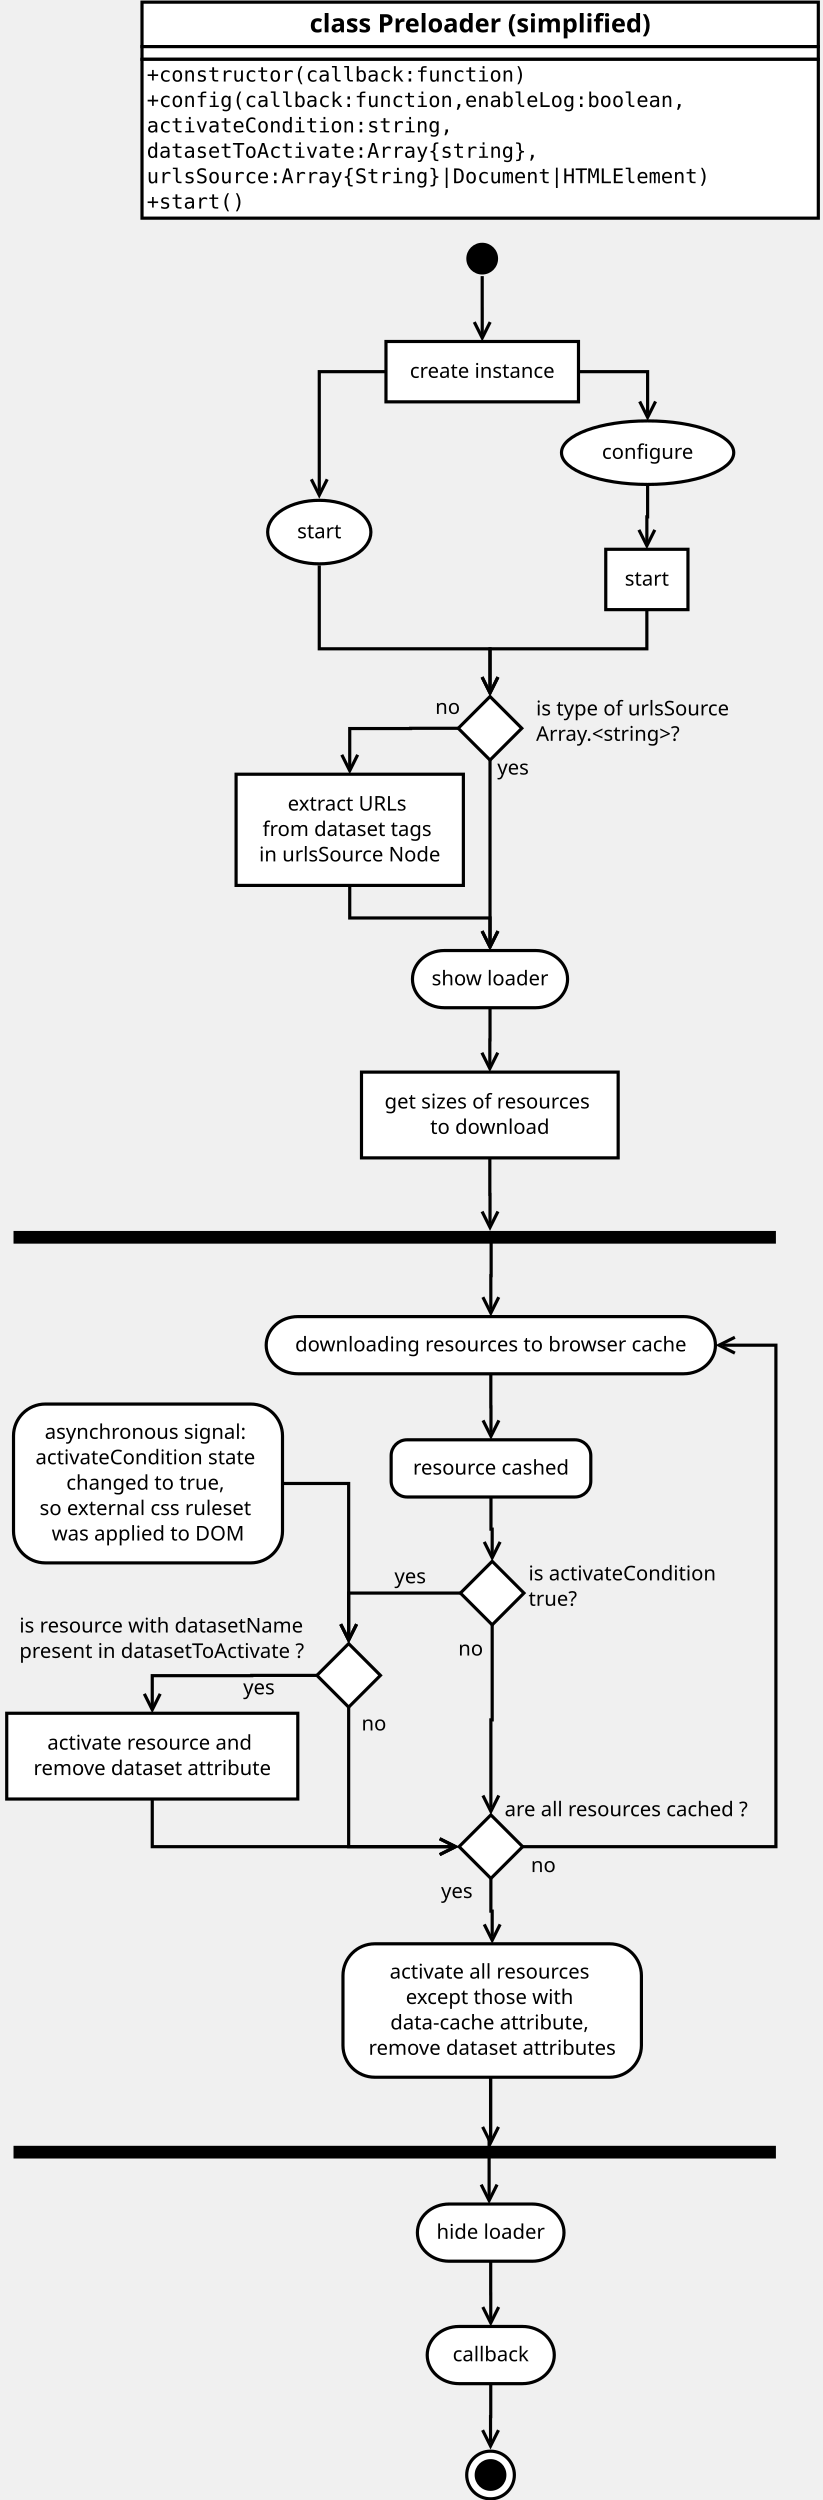
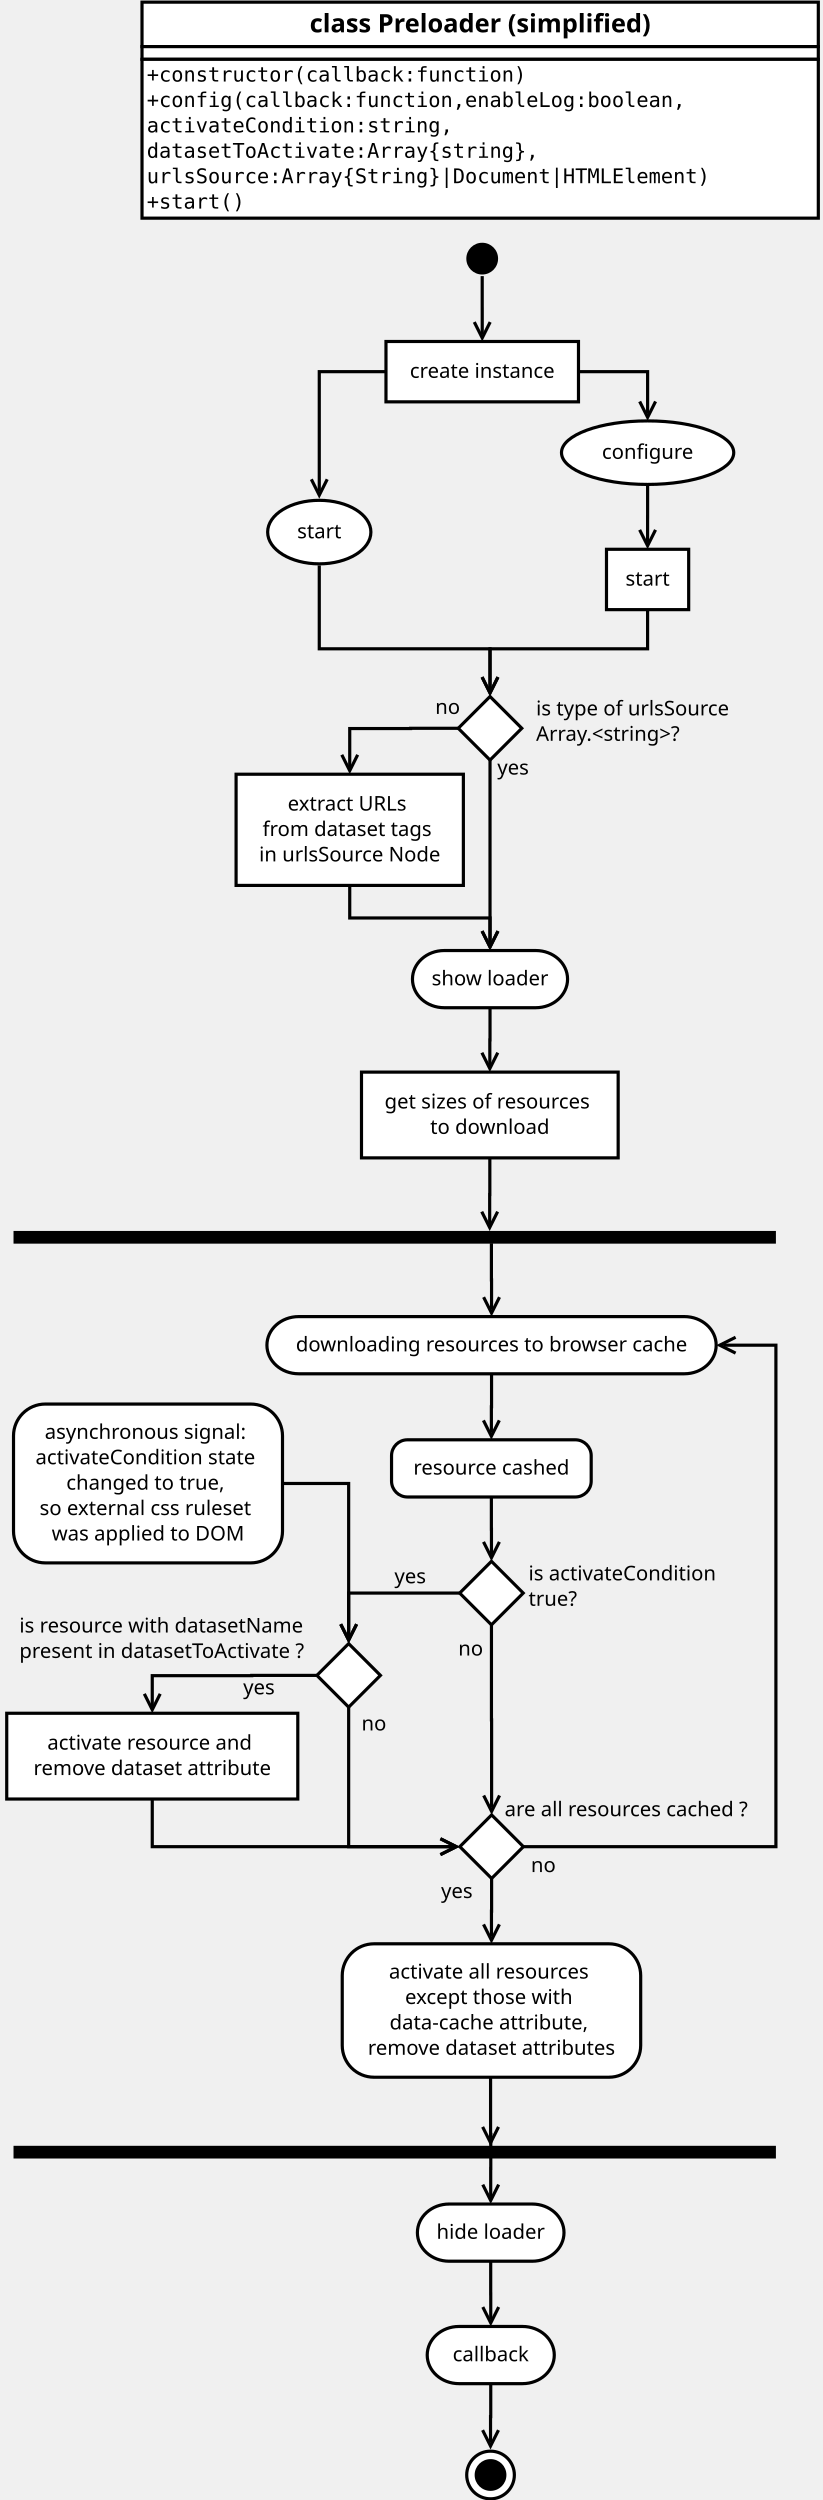
<svg xmlns="http://www.w3.org/2000/svg" width="26cm" height="79cm" viewBox="14 -1115 513 1574">
  <g>
    <rect style="fill: #ffffff" x="100.899" y="-1113.65" width="425.8" height="28" />
    <rect style="fill: none; fill-opacity:0; stroke-width: 2; stroke: #000000" x="100.899" y="-1113.65" width="425.8" height="28" />
    <text font-size="16" style="fill: #000000;text-anchor:middle;font-family:sans-serif;font-style:normal;font-weight:700" x="313.799" y="-1094.65">class Preloader (simplified)</text>
    <rect style="fill: #ffffff" x="100.899" y="-1085.65" width="425.8" height="8" />
    <rect style="fill: none; fill-opacity:0; stroke-width: 2; stroke: #000000" x="100.899" y="-1085.65" width="425.8" height="8" />
    <rect style="fill: #ffffff" x="100.899" y="-1077.65" width="425.8" height="100" />
    <rect style="fill: none; fill-opacity:0; stroke-width: 2; stroke: #000000" x="100.899" y="-1077.65" width="425.8" height="100" />
    <text font-size="12.8" style="fill: #000000;text-anchor:start;font-family:monospace;font-style:normal;font-weight:normal" x="103.899" y="-1063.65">+constructor(callback:function)</text>
    <text font-size="12.8" style="fill: #000000;text-anchor:start;font-family:monospace;font-style:normal;font-weight:normal" x="103.899" y="-1047.65">+config(callback:function,enableLog:boolean,</text>
    <text font-size="12.8" style="fill: #000000;text-anchor:start;font-family:monospace;font-style:normal;font-weight:normal" x="103.899" y="-1031.65">        activateCondition:string,</text>
    <text font-size="12.8" style="fill: #000000;text-anchor:start;font-family:monospace;font-style:normal;font-weight:normal" x="103.899" y="-1015.65">        datasetToActivate:Array{string},</text>
    <text font-size="12.8" style="fill: #000000;text-anchor:start;font-family:monospace;font-style:normal;font-weight:normal" x="103.899" y="-999.648">        urlsSource:Array{String}|Document|HTMLElement)</text>
    <text font-size="12.8" style="fill: #000000;text-anchor:start;font-family:monospace;font-style:normal;font-weight:normal" x="103.899" y="-983.648">+start()</text>
  </g>
  <g>
    <ellipse style="fill: #ffffff" cx="419.225" cy="-830" rx="54.225" ry="20" />
    <ellipse style="fill: none; fill-opacity:0; stroke-width: 2; stroke: #000000" cx="419.225" cy="-830" rx="54.225" ry="20" />
    <text font-size="12.8" style="fill: #000000;text-anchor:middle;font-family:sans-serif;font-style:normal;font-weight:normal" x="419.225" y="-826.1">
      <tspan x="419.225" y="-826.1">configure</tspan>
    </text>
  </g>
  <ellipse style="fill: #000000" cx="315.082" cy="-952.162" rx="10" ry="10" />
  <g>
    <polyline style="fill: none; fill-opacity:0; stroke-width: 2; stroke: #000000" points="315.082,-941.157 315.082,-920.578 315.098,-920.578 315.098,-904.472 " />
    <polyline style="fill: none; fill-opacity:0; stroke-width: 2; stroke: #000000" points="310.098,-912.236 315.098,-902.236 320.098,-912.236 " />
  </g>
  <g>
    <polyline style="fill: none; fill-opacity:0; stroke-width: 2; stroke: #000000" points="254.498,-881 212.5,-881 212.5,-805.477 " />
    <polyline style="fill: none; fill-opacity:0; stroke-width: 2; stroke: #000000" points="207.5,-813.241 212.5,-803.241 217.5,-813.241 " />
  </g>
  <g>
    <polyline style="fill: none; fill-opacity:0; stroke-width: 2; stroke: #000000" points="375.698,-881 419.225,-881 419.225,-854.472 " />
    <polyline style="fill: none; fill-opacity:0; stroke-width: 2; stroke: #000000" points="414.225,-862.236 419.225,-852.236 424.225,-862.236 " />
  </g>
  <g>
    <ellipse style="fill: #ffffff" cx="212.5" cy="-780" rx="32.5" ry="20" />
    <ellipse style="fill: none; fill-opacity:0; stroke-width: 2; stroke: #000000" cx="212.5" cy="-780" rx="32.5" ry="20" />
    <text font-size="12.8" style="fill: #000000;text-anchor:middle;font-family:sans-serif;font-style:normal;font-weight:normal" x="212.5" y="-776.1">
      <tspan x="212.5" y="-776.1">start</tspan>
    </text>
  </g>
  <g>
-     <polyline style="fill: none; fill-opacity:0; stroke-width: 2; stroke: #000000" points="419.225,-810 419.225,-789.585 418.749,-789.585 418.749,-773.642 " />
-     <polyline style="fill: none; fill-opacity:0; stroke-width: 2; stroke: #000000" points="413.749,-781.406 418.749,-771.406 423.749,-781.406 " />
+     <polyline style="fill: none; fill-opacity:0; stroke-width: 2; stroke: #000000" points="419.225,-810 419.225,-789.585 419.208,-789.585 419.208,-773.642 " />
+     <polyline style="fill: none; fill-opacity:0; stroke-width: 2; stroke: #000000" points="414.208,-781.406 419.208,-771.406 424.208,-781.406 " />
  </g>
  <g>
    <rect style="fill: #ffffff" x="271.178" y="-516.542" width="97.65" height="36" rx="20" ry="20" />
    <rect style="fill: none; fill-opacity:0; stroke-width: 2; stroke: #000000" x="271.178" y="-516.542" width="97.65" height="36" rx="20" ry="20" />
    <text font-size="12.8" style="fill: #000000;text-anchor:middle;font-family:sans-serif;font-style:normal;font-weight:normal" x="320.003" y="-494.642">
      <tspan x="320.003" y="-494.642">show loader</tspan>
    </text>
  </g>
  <g>
    <polyline style="fill: none; fill-opacity:0; stroke-width: 2; stroke: #000000" points="212.5,-759 212.5,-706.512 320,-706.512 320,-680.936 " />
    <polyline style="fill: none; fill-opacity:0; stroke-width: 2; stroke: #000000" points="315,-688.7 320,-678.7 325,-688.7 " />
  </g>
  <g>
-     <polyline style="fill: none; fill-opacity:0; stroke-width: 2; stroke: #000000" points="418.748,-731.17 418.748,-706.512 320,-706.512 320,-680.936 " />
+     <polyline style="fill: none; fill-opacity:0; stroke-width: 2; stroke: #000000" points="419.208,-731.17 419.208,-706.512 320,-706.512 320,-680.936 " />
    <polyline style="fill: none; fill-opacity:0; stroke-width: 2; stroke: #000000" points="315,-688.7 320,-678.7 325,-688.7 " />
  </g>
  <g>
-     <rect style="fill: #ffffff" x="179.083" y="-286.07" width="282.85" height="36" rx="20" ry="20" />
-     <rect style="fill: none; fill-opacity:0; stroke-width: 2; stroke: #000000" x="179.083" y="-286.07" width="282.85" height="36" rx="20" ry="20" />
-     <text font-size="12.8" style="fill: #000000;text-anchor:middle;font-family:sans-serif;font-style:normal;font-weight:normal" x="320.508" y="-264.17">
-       <tspan x="320.508" y="-264.17">downloading resources to browser cache</tspan>
+     <rect style="fill: #ffffff" x="179.542" y="-286.07" width="282.85" height="36" rx="20" ry="20" />
+     <rect style="fill: none; fill-opacity:0; stroke-width: 2; stroke: #000000" x="179.542" y="-286.07" width="282.85" height="36" rx="20" ry="20" />
+     <text font-size="12.8" style="fill: #000000;text-anchor:middle;font-family:sans-serif;font-style:normal;font-weight:normal" x="320.967" y="-264.17">
+       <tspan x="320.967" y="-264.17">downloading resources to browser cache</tspan>
    </text>
  </g>
  <g>
    <polygon style="fill: #ffffff" points="211.004,-60.174 231.004,-80.174 251.004,-60.174 231.004,-40.174 " />
    <polygon style="fill: none; fill-opacity:0; stroke-width: 2; stroke: #000000" points="211.004,-60.174 231.004,-80.174 251.004,-60.174 231.004,-40.174 " />
  </g>
  <text font-size="12.8" style="fill: #000000;text-anchor:start;font-family:sans-serif;font-style:normal;font-weight:normal" x="23.668" y="-87.162">
    <tspan x="23.668" y="-87.162">is resource with datasetName</tspan>
    <tspan x="23.668" y="-71.162">present in datasetToActivate ?</tspan>
  </text>
  <text font-size="12.8" style="fill: #000000;text-anchor:start;font-family:sans-serif;font-style:normal;font-weight:normal" x="239.082" y="-25.502">
    <tspan x="239.082" y="-25.502">no</tspan>
  </text>
  <text font-size="12.8" style="fill: #000000;text-anchor:start;font-family:sans-serif;font-style:normal;font-weight:normal" x="164.585" y="-48.253">
    <tspan x="164.585" y="-48.253">yes</tspan>
  </text>
  <text font-size="12.8" style="fill: #000000;text-anchor:start;font-family:sans-serif;font-style:normal;font-weight:normal" x="258.752" y="-173.332">
    <tspan x="258.752" y="-173.332" />
  </text>
  <g>
-     <rect style="fill: #ffffff" x="257.752" y="-208.498" width="125.7" height="36" rx="10" ry="10" />
-     <rect style="fill: none; fill-opacity:0; stroke-width: 2; stroke: #000000" x="257.752" y="-208.498" width="125.7" height="36" rx="10" ry="10" />
-     <text font-size="12.8" style="fill: #000000;text-anchor:middle;font-family:sans-serif;font-style:normal;font-weight:normal" x="320.602" y="-186.598">
-       <tspan x="320.602" y="-186.598">resource cashed</tspan>
-     </text>
-   </g>
-   <g>
-     <polygon style="fill: #ffffff" points="301.366,-112 321.366,-132 341.366,-112 321.366,-92 " />
-     <polygon style="fill: none; fill-opacity:0; stroke-width: 2; stroke: #000000" points="301.366,-112 321.366,-132 341.366,-112 321.366,-92 " />
+     <rect style="fill: #ffffff" x="258.002" y="-208.498" width="125.7" height="36" rx="10" ry="10" />
+     <rect style="fill: none; fill-opacity:0; stroke-width: 2; stroke: #000000" x="258.002" y="-208.498" width="125.7" height="36" rx="10" ry="10" />
+     <text font-size="12.8" style="fill: #000000;text-anchor:middle;font-family:sans-serif;font-style:normal;font-weight:normal" x="320.852" y="-186.598">
+       <tspan x="320.852" y="-186.598">resource cashed</tspan>
+     </text>
+   </g>
+   <g>
+     <polygon style="fill: #ffffff" points="300.907,-112 320.907,-132 340.907,-112 320.907,-92 " />
+     <polygon style="fill: none; fill-opacity:0; stroke-width: 2; stroke: #000000" points="300.907,-112 320.907,-132 340.907,-112 320.907,-92 " />
  </g>
  <text font-size="12.8" style="fill: #000000;text-anchor:start;font-family:sans-serif;font-style:normal;font-weight:normal" x="329.192" y="28.485">
    <tspan x="329.192" y="28.485">are all resources cached ?</tspan>
  </text>
  <g>
-     <polyline style="fill: none; fill-opacity:0; stroke-width: 2; stroke: #000000" points="340.542,47.668 500,47.668 500,-268.07 466.404,-268.07 " />
-     <polyline style="fill: none; fill-opacity:0; stroke-width: 2; stroke: #000000" points="474.168,-273.07 464.168,-268.07 474.168,-263.07 " />
-   </g>
-   <g>
-     <rect style="fill: #ffffff" x="227.42" y="108.822" width="187.9" height="84" rx="20" ry="20" />
-     <rect style="fill: none; fill-opacity:0; stroke-width: 2; stroke: #000000" x="227.42" y="108.822" width="187.9" height="84" rx="20" ry="20" />
-     <text font-size="12.8" style="fill: #000000;text-anchor:middle;font-family:sans-serif;font-style:normal;font-weight:normal" x="321.37" y="130.722">
-       <tspan x="321.37" y="130.722">activate all resources</tspan>
-       <tspan x="321.37" y="146.722">except those with</tspan>
-       <tspan x="321.37" y="162.722">data-cache attribute,</tspan>
-       <tspan x="321.37" y="178.722">remove dataset attributes</tspan>
+     <polyline style="fill: none; fill-opacity:0; stroke-width: 2; stroke: #000000" points="341.001,47.668 500,47.668 500,-268.07 466.864,-268.07 " />
+     <polyline style="fill: none; fill-opacity:0; stroke-width: 2; stroke: #000000" points="474.628,-273.07 464.628,-268.07 474.628,-263.07 " />
+   </g>
+   <g>
+     <rect style="fill: #ffffff" x="226.961" y="108.822" width="187.9" height="84" rx="20" ry="20" />
+     <rect style="fill: none; fill-opacity:0; stroke-width: 2; stroke: #000000" x="226.961" y="108.822" width="187.9" height="84" rx="20" ry="20" />
+     <text font-size="12.8" style="fill: #000000;text-anchor:middle;font-family:sans-serif;font-style:normal;font-weight:normal" x="320.911" y="130.722">
+       <tspan x="320.911" y="130.722">activate all resources</tspan>
+       <tspan x="320.911" y="146.722">except those with</tspan>
+       <tspan x="320.911" y="162.722">data-cache attribute,</tspan>
+       <tspan x="320.911" y="178.722">remove dataset attributes</tspan>
    </text>
  </g>
  <text font-size="12.8" style="fill: #000000;text-anchor:start;font-family:sans-serif;font-style:normal;font-weight:normal" x="289.17" y="80">
    <tspan x="289.17" y="80">yes</tspan>
  </text>
  <text font-size="12.8" style="fill: #000000;text-anchor:start;font-family:sans-serif;font-style:normal;font-weight:normal" x="345.752" y="63.668">
    <tspan x="345.752" y="63.668">no</tspan>
  </text>
  <text font-size="12.8" style="fill: #000000;text-anchor:start;font-family:sans-serif;font-style:normal;font-weight:normal" x="344.242" y="-120">
    <tspan x="344.242" y="-120">is activateCondition</tspan>
    <tspan x="344.242" y="-104">          true?</tspan>
  </text>
  <text font-size="12.8" style="fill: #000000;text-anchor:start;font-family:sans-serif;font-style:normal;font-weight:normal" x="259.826" y="-118.166">
    <tspan x="259.826" y="-118.166">yes</tspan>
  </text>
  <g>
-     <polygon style="fill: #ffffff" points="300.542,47.668 320.542,27.668 340.542,47.668 320.542,67.668 " />
-     <polygon style="fill: none; fill-opacity:0; stroke-width: 2; stroke: #000000" points="300.542,47.668 320.542,27.668 340.542,47.668 320.542,67.668 " />
+     <polygon style="fill: #ffffff" points="301.001,47.668 321.001,27.668 341.001,47.668 321.001,67.668 " />
+     <polygon style="fill: none; fill-opacity:0; stroke-width: 2; stroke: #000000" points="301.001,47.668 321.001,27.668 341.001,47.668 321.001,67.668 " />
  </g>
  <text font-size="12.8" style="fill: #000000;text-anchor:start;font-family:sans-serif;font-style:normal;font-weight:normal" x="300" y="-72.664">
    <tspan x="300" y="-72.664">no</tspan>
  </text>
  <g>
    <polyline style="fill: none; fill-opacity:0; stroke-width: 2; stroke: #000000" points="211.004,-60.174 170,-60.174 170,-60 107.35,-60 107.35,-40.804 " />
    <polyline style="fill: none; fill-opacity:0; stroke-width: 2; stroke: #000000" points="102.35,-48.568 107.35,-38.568 112.35,-48.568 " />
  </g>
  <g>
    <rect style="fill: #ffffff" x="274.282" y="272.664" width="92.3" height="36" rx="20" ry="20" />
    <rect style="fill: none; fill-opacity:0; stroke-width: 2; stroke: #000000" x="274.282" y="272.664" width="92.3" height="36" rx="20" ry="20" />
    <text font-size="12.8" style="fill: #000000;text-anchor:middle;font-family:sans-serif;font-style:normal;font-weight:normal" x="320.432" y="294.564">
      <tspan x="320.432" y="294.564">hide loader</tspan>
    </text>
  </g>
  <g>
    <rect style="fill: #ffffff" x="280.462" y="349.746" width="80" height="36" rx="20" ry="20" />
    <rect style="fill: none; fill-opacity:0; stroke-width: 2; stroke: #000000" x="280.462" y="349.746" width="80" height="36" rx="20" ry="20" />
    <text font-size="12.8" style="fill: #000000;text-anchor:middle;font-family:sans-serif;font-style:normal;font-weight:normal" x="320.462" y="371.646">
      <tspan x="320.462" y="371.646">callback</tspan>
    </text>
  </g>
  <g>
    <ellipse style="fill: #ffffff" cx="320.328" cy="443.254" rx="15" ry="15" />
    <ellipse style="fill: none; fill-opacity:0; stroke-width: 2; stroke: #000000" cx="320.328" cy="443.254" rx="15" ry="15" />
    <ellipse style="fill: #000000" cx="320.328" cy="443.254" rx="10" ry="10" />
  </g>
  <g>
-     <polyline style="fill: none; fill-opacity:0; stroke-width: 2; stroke: #000000" points="321.366,-92 321.366,-32.166 320.542,-32.166 320.542,23.196 " />
-     <polyline style="fill: none; fill-opacity:0; stroke-width: 2; stroke: #000000" points="315.542,15.432 320.542,25.432 325.542,15.432 " />
-   </g>
-   <g>
-     <polyline style="fill: none; fill-opacity:0; stroke-width: 2; stroke: #000000" points="320.542,67.668 320.542,88.245 321.37,88.245 321.37,104.35 " />
-     <polyline style="fill: none; fill-opacity:0; stroke-width: 2; stroke: #000000" points="316.37,96.586 321.37,106.586 326.37,96.586 " />
-   </g>
-   <g>
-     <polyline style="fill: none; fill-opacity:0; stroke-width: 2; stroke: #000000" points="320.602,-172.498 320.602,-152.249 321.366,-152.249 321.366,-136.472 " />
-     <polyline style="fill: none; fill-opacity:0; stroke-width: 2; stroke: #000000" points="316.366,-144.236 321.366,-134.236 326.366,-144.236 " />
-   </g>
-   <g>
-     <polyline style="fill: none; fill-opacity:0; stroke-width: 2; stroke: #000000" points="320.508,-250.07 320.508,-229.284 320.602,-229.284 320.602,-212.97 " />
-     <polyline style="fill: none; fill-opacity:0; stroke-width: 2; stroke: #000000" points="315.602,-220.734 320.602,-210.734 325.602,-220.734 " />
-   </g>
-   <g>
-     <polyline style="fill: none; fill-opacity:0; stroke-width: 2; stroke: #000000" points="301.366,-112 231.004,-112 231.004,-84.646 " />
+     <polyline style="fill: none; fill-opacity:0; stroke-width: 2; stroke: #000000" points="320.907,-92 320.907,-32.166 321.001,-32.166 321.001,23.196 " />
+     <polyline style="fill: none; fill-opacity:0; stroke-width: 2; stroke: #000000" points="316.001,15.432 321.001,25.432 326.001,15.432 " />
+   </g>
+   <g>
+     <polyline style="fill: none; fill-opacity:0; stroke-width: 2; stroke: #000000" points="321.001,67.668 321.001,88.245 320.911,88.245 320.911,104.35 " />
+     <polyline style="fill: none; fill-opacity:0; stroke-width: 2; stroke: #000000" points="315.911,96.586 320.911,106.586 325.911,96.586 " />
+   </g>
+   <g>
+     <polyline style="fill: none; fill-opacity:0; stroke-width: 2; stroke: #000000" points="320.852,-172.498 320.852,-152.249 320.907,-152.249 320.907,-136.472 " />
+     <polyline style="fill: none; fill-opacity:0; stroke-width: 2; stroke: #000000" points="315.907,-144.236 320.907,-134.236 325.907,-144.236 " />
+   </g>
+   <g>
+     <polyline style="fill: none; fill-opacity:0; stroke-width: 2; stroke: #000000" points="320.967,-250.07 320.967,-229.284 320.852,-229.284 320.852,-212.97 " />
+     <polyline style="fill: none; fill-opacity:0; stroke-width: 2; stroke: #000000" points="315.852,-220.734 320.852,-210.734 325.852,-220.734 " />
+   </g>
+   <g>
+     <polyline style="fill: none; fill-opacity:0; stroke-width: 2; stroke: #000000" points="300.907,-112 231.004,-112 231.004,-84.646 " />
    <polyline style="fill: none; fill-opacity:0; stroke-width: 2; stroke: #000000" points="226.004,-92.41 231.004,-82.41 236.004,-92.41 " />
  </g>
  <g>
    <polyline style="fill: none; fill-opacity:0; stroke-width: 2; stroke: #000000" points="320.432,308.664 320.432,329.205 320.462,329.205 320.462,345.274 " />
    <polyline style="fill: none; fill-opacity:0; stroke-width: 2; stroke: #000000" points="315.462,337.51 320.462,347.51 325.462,337.51 " />
  </g>
  <g>
    <polyline style="fill: none; fill-opacity:0; stroke-width: 2; stroke: #000000" points="320.462,385.746 320.462,406.496 320.328,406.496 320.328,422.774 " />
    <polyline style="fill: none; fill-opacity:0; stroke-width: 2; stroke: #000000" points="315.328,415.01 320.328,425.01 325.328,415.01 " />
  </g>
  <g>
-     <polyline style="fill: none; fill-opacity:0; stroke-width: 2; stroke: #000000" points="231.004,-40.174 231.004,47.668 296.07,47.668 " />
-     <polyline style="fill: none; fill-opacity:0; stroke-width: 2; stroke: #000000" points="288.306,52.668 298.306,47.668 288.306,42.668 " />
-   </g>
-   <g>
-     <polyline style="fill: none; fill-opacity:0; stroke-width: 2; stroke: #000000" points="107.35,17.668 107.35,47.668 198.946,47.668 198.946,47.668 296.07,47.668 " />
-     <polyline style="fill: none; fill-opacity:0; stroke-width: 2; stroke: #000000" points="288.306,52.668 298.306,47.668 288.306,42.668 " />
+     <polyline style="fill: none; fill-opacity:0; stroke-width: 2; stroke: #000000" points="231.004,-40.174 231.004,47.668 296.528,47.668 " />
+     <polyline style="fill: none; fill-opacity:0; stroke-width: 2; stroke: #000000" points="288.764,52.668 298.764,47.668 288.764,42.668 " />
+   </g>
+   <g>
+     <polyline style="fill: none; fill-opacity:0; stroke-width: 2; stroke: #000000" points="107.35,17.668 107.35,47.668 199.175,47.668 199.175,47.668 296.528,47.668 " />
+     <polyline style="fill: none; fill-opacity:0; stroke-width: 2; stroke: #000000" points="288.764,52.668 298.764,47.668 288.764,42.668 " />
  </g>
  <g>
    <polygon style="fill: #ffffff" points="300,-656.464 320,-676.464 340,-656.464 320,-636.464 " />
    <polygon style="fill: none; fill-opacity:0; stroke-width: 2; stroke: #000000" points="300,-656.464 320,-676.464 340,-656.464 320,-636.464 " />
  </g>
  <text font-size="12.8" style="fill: #000000;text-anchor:start;font-family:sans-serif;font-style:normal;font-weight:normal" x="348.996" y="-664.586">
    <tspan x="348.996" y="-664.586">is type of urlsSource</tspan>
    <tspan x="348.996" y="-648.586">Array.&lt;string&gt;?</tspan>
  </text>
  <g>
-     <rect style="fill: #ffffff" x="392.874" y="-769.17" width="51.75" height="38" />
-     <rect style="fill: none; fill-opacity:0; stroke-width: 2; stroke: #000000" x="392.874" y="-769.17" width="51.75" height="38" />
-     <text font-size="12.8" style="fill: #000000;text-anchor:middle;font-family:sans-serif;font-style:normal;font-weight:normal" x="418.749" y="-746.27">
-       <tspan x="418.749" y="-746.27">start</tspan>
+     <rect style="fill: #ffffff" x="393.333" y="-769.17" width="51.75" height="38" />
+     <rect style="fill: none; fill-opacity:0; stroke-width: 2; stroke: #000000" x="393.333" y="-769.17" width="51.75" height="38" />
+     <text font-size="12.8" style="fill: #000000;text-anchor:middle;font-family:sans-serif;font-style:normal;font-weight:normal" x="419.208" y="-746.27">
+       <tspan x="419.208" y="-746.27">start</tspan>
    </text>
  </g>
  <g>
    <rect style="fill: #ffffff" x="20" y="-231.004" width="169.35" height="100" rx="20" ry="20" />
    <rect style="fill: none; fill-opacity:0; stroke-width: 2; stroke: #000000" x="20" y="-231.004" width="169.35" height="100" rx="20" ry="20" />
    <text font-size="12.8" style="fill: #000000;text-anchor:middle;font-family:sans-serif;font-style:normal;font-weight:normal" x="104.675" y="-209.104">
      <tspan x="104.675" y="-209.104">asynchronous signal:</tspan>
      <tspan x="104.675" y="-193.104">activateCondition state</tspan>
      <tspan x="104.675" y="-177.104">changed to true,</tspan>
      <tspan x="104.675" y="-161.104">so external css ruleset</tspan>
      <tspan x="104.675" y="-145.104">was applied to DOM</tspan>
    </text>
  </g>
  <g>
    <rect style="fill: #ffffff" x="254.498" y="-900" width="121.2" height="38" />
    <rect style="fill: none; fill-opacity:0; stroke-width: 2; stroke: #000000" x="254.498" y="-900" width="121.2" height="38" />
    <text font-size="12.8" style="fill: #000000;text-anchor:middle;font-family:sans-serif;font-style:normal;font-weight:normal" x="315.098" y="-877.1">
      <tspan x="315.098" y="-877.1">create instance</tspan>
    </text>
  </g>
  <g>
    <polyline style="fill: none; fill-opacity:0; stroke-width: 2; stroke: #000000" points="320,-636.464 320,-576.503 320.003,-576.503 320.003,-521.014 " />
    <polyline style="fill: none; fill-opacity:0; stroke-width: 2; stroke: #000000" points="315.003,-528.778 320.003,-518.778 325.003,-528.778 " />
  </g>
  <g>
    <rect style="fill: #ffffff" x="160.127" y="-627.546" width="143.1" height="70" />
    <rect style="fill: none; fill-opacity:0; stroke-width: 2; stroke: #000000" x="160.127" y="-627.546" width="143.1" height="70" />
    <text font-size="12.8" style="fill: #000000;text-anchor:middle;font-family:sans-serif;font-style:normal;font-weight:normal" x="231.677" y="-604.646">
      <tspan x="231.677" y="-604.646">extract URLs</tspan>
      <tspan x="231.677" y="-588.646">from dataset tags</tspan>
      <tspan x="231.677" y="-572.646">in urlsSource Node</tspan>
    </text>
  </g>
  <g>
    <polyline style="fill: none; fill-opacity:0; stroke-width: 2; stroke: #000000" points="300,-656.464 270,-656.464 270,-656.308 231.678,-656.308 231.678,-632.018 " />
    <polyline style="fill: none; fill-opacity:0; stroke-width: 2; stroke: #000000" points="226.678,-639.782 231.678,-629.782 236.678,-639.782 " />
  </g>
  <g>
    <polyline style="fill: none; fill-opacity:0; stroke-width: 2; stroke: #000000" points="231.677,-557.546 231.677,-537.044 320.003,-537.044 320.003,-521.014 " />
    <polyline style="fill: none; fill-opacity:0; stroke-width: 2; stroke: #000000" points="315.003,-528.778 320.003,-518.778 325.003,-528.778 " />
  </g>
  <g>
    <rect style="fill: #ffffff" x="239.082" y="-440" width="161.6" height="54" />
    <rect style="fill: none; fill-opacity:0; stroke-width: 2; stroke: #000000" x="239.082" y="-440" width="161.6" height="54" />
    <text font-size="12.8" style="fill: #000000;text-anchor:middle;font-family:sans-serif;font-style:normal;font-weight:normal" x="319.882" y="-417.1">
      <tspan x="319.882" y="-417.1">get sizes of resources</tspan>
      <tspan x="319.882" y="-401.1">to download</tspan>
    </text>
  </g>
  <g>
    <polyline style="fill: none; fill-opacity:0; stroke-width: 2; stroke: #000000" points="320.003,-480.542 320.003,-460.271 319.882,-460.271 319.882,-444.472 " />
    <polyline style="fill: none; fill-opacity:0; stroke-width: 2; stroke: #000000" points="314.882,-452.236 319.882,-442.236 324.882,-452.236 " />
  </g>
  <text font-size="12.8" style="fill: #000000;text-anchor:start;font-family:sans-serif;font-style:normal;font-weight:normal" x="324.586" y="-627.336">
    <tspan x="324.586" y="-627.336">yes</tspan>
  </text>
  <text font-size="12.8" style="fill: #000000;text-anchor:start;font-family:sans-serif;font-style:normal;font-weight:normal" x="285.502" y="-665.502">
    <tspan x="285.502" y="-665.502">no</tspan>
  </text>
  <rect style="fill: #000000" x="20" y="-340" width="480" height="8" />
  <g>
-     <polyline style="fill: none; fill-opacity:0; stroke-width: 2; stroke: #000000" points="319.882,-386 319.882,-363 320,-363 320,-344.472 " />
-     <polyline style="fill: none; fill-opacity:0; stroke-width: 2; stroke: #000000" points="315,-352.236 320,-342.236 325,-352.236 " />
-   </g>
-   <g>
-     <polyline style="fill: none; fill-opacity:0; stroke-width: 2; stroke: #000000" points="320.708,-337.598 320.708,-311.834 320.508,-311.834 320.508,-290.542 " />
-     <polyline style="fill: none; fill-opacity:0; stroke-width: 2; stroke: #000000" points="315.508,-298.306 320.508,-288.306 325.508,-298.306 " />
-   </g>
-   <g>
    <polyline style="fill: none; fill-opacity:0; stroke-width: 2; stroke: #000000" points="189.35,-181.004 231.004,-181.004 231.004,-84.646 " />
    <polyline style="fill: none; fill-opacity:0; stroke-width: 2; stroke: #000000" points="226.004,-92.41 231.004,-82.41 236.004,-92.41 " />
  </g>
  <g>
    <rect style="fill: #ffffff" x="15.725" y="-36.332" width="183.25" height="54" />
    <rect style="fill: none; fill-opacity:0; stroke-width: 2; stroke: #000000" x="15.725" y="-36.332" width="183.25" height="54" />
    <text font-size="12.8" style="fill: #000000;text-anchor:middle;font-family:sans-serif;font-style:normal;font-weight:normal" x="107.35" y="-13.432">
      <tspan x="107.35" y="-13.432">activate resource and</tspan>
      <tspan x="107.35" y="2.568">remove dataset attribute</tspan>
    </text>
  </g>
  <rect style="fill: #000000" x="20" y="236" width="480" height="8" />
  <g>
    <polyline style="fill: none; fill-opacity:0; stroke-width: 2; stroke: #000000" points="320.354,192.333 320.354,202.332 320.354,226.332 320.354,231.86 " />
    <polyline style="fill: none; fill-opacity:0; stroke-width: 2; stroke: #000000" points="315.354,224.096 320.354,234.096 325.354,224.096 " />
  </g>
  <g>
-     <polyline style="fill: none; fill-opacity:0; stroke-width: 2; stroke: #000000" points="320.37,192.822 320.37,232.742 319.432,232.742 319.432,268.192 " />
-     <polyline style="fill: none; fill-opacity:0; stroke-width: 2; stroke: #000000" points="314.432,260.428 319.432,270.428 324.432,260.428 " />
+     <polyline style="fill: none; fill-opacity:0; stroke-width: 2; stroke: #000000" points="320.485,227.811 320.485,250.238 320.432,250.238 320.432,268.192 " />
+     <polyline style="fill: none; fill-opacity:0; stroke-width: 2; stroke: #000000" points="315.432,260.428 320.432,270.428 325.432,260.428 " />
+   </g>
+   <g>
+     <polyline style="fill: none; fill-opacity:0; stroke-width: 2; stroke: #000000" points="320.876,-332.269 320.876,-309.169 320.967,-309.169 320.967,-290.542 " />
+     <polyline style="fill: none; fill-opacity:0; stroke-width: 2; stroke: #000000" points="315.967,-298.306 320.967,-288.306 325.967,-298.306 " />
+   </g>
+   <g>
+     <polyline style="fill: none; fill-opacity:0; stroke-width: 2; stroke: #000000" points="319.882,-386 319.882,-362.951 319.786,-362.951 319.786,-344.374 " />
+     <polyline style="fill: none; fill-opacity:0; stroke-width: 2; stroke: #000000" points="314.786,-352.138 319.786,-342.138 324.786,-352.138 " />
  </g>
</svg>
